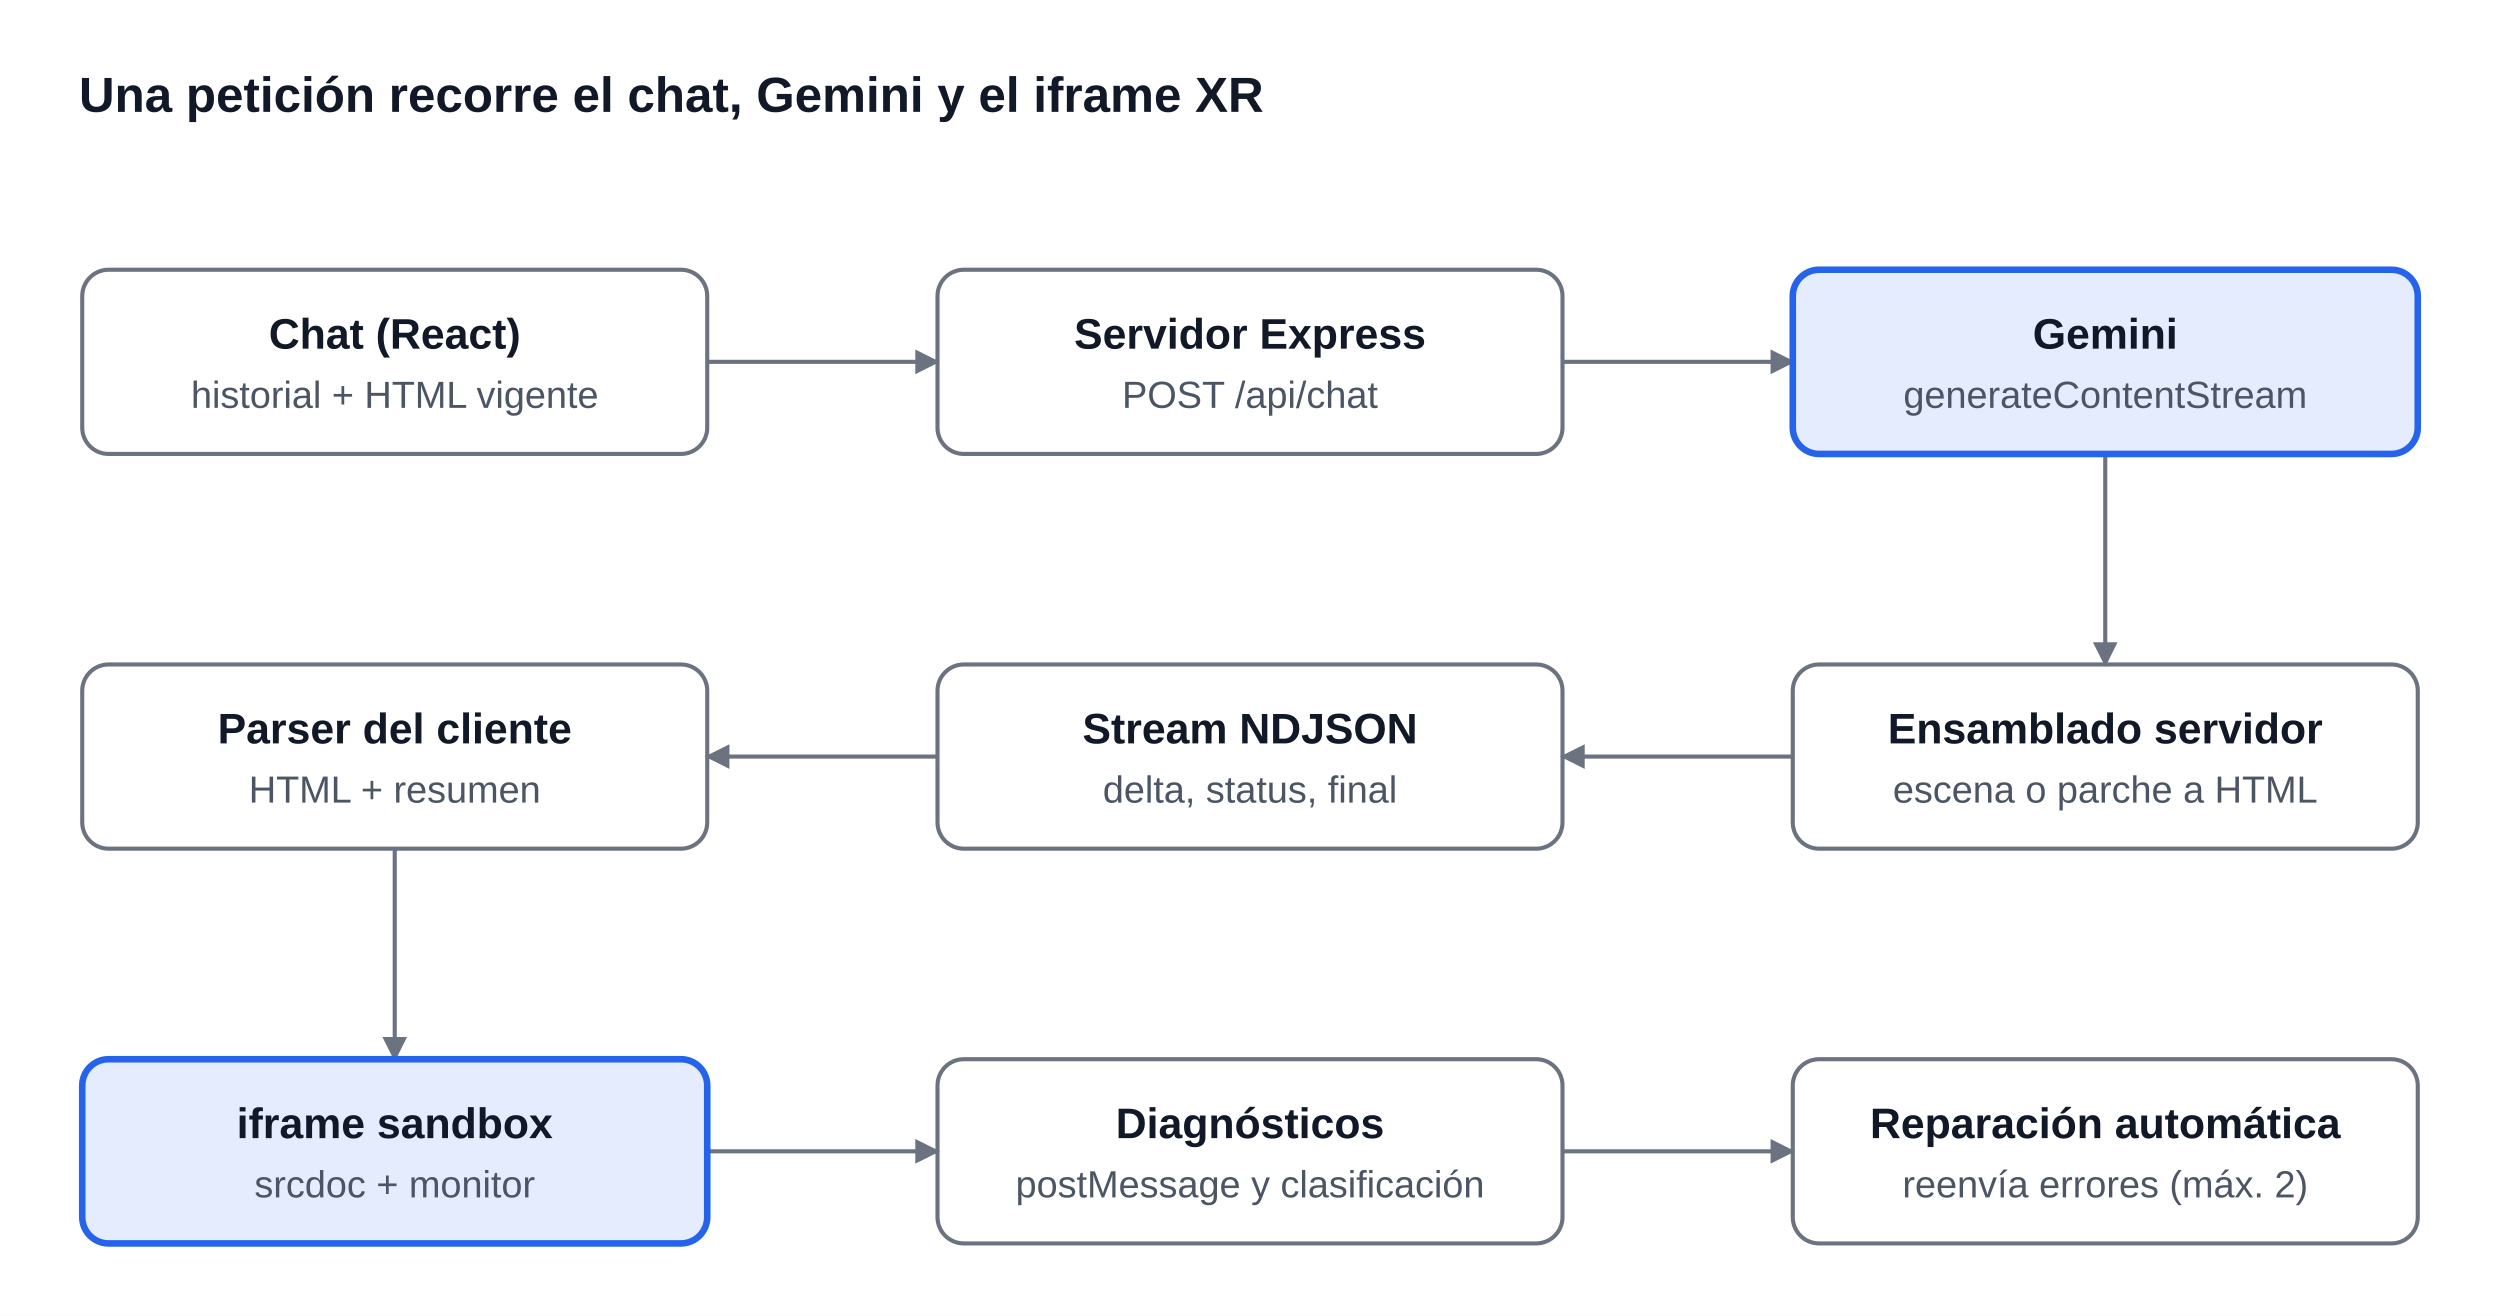
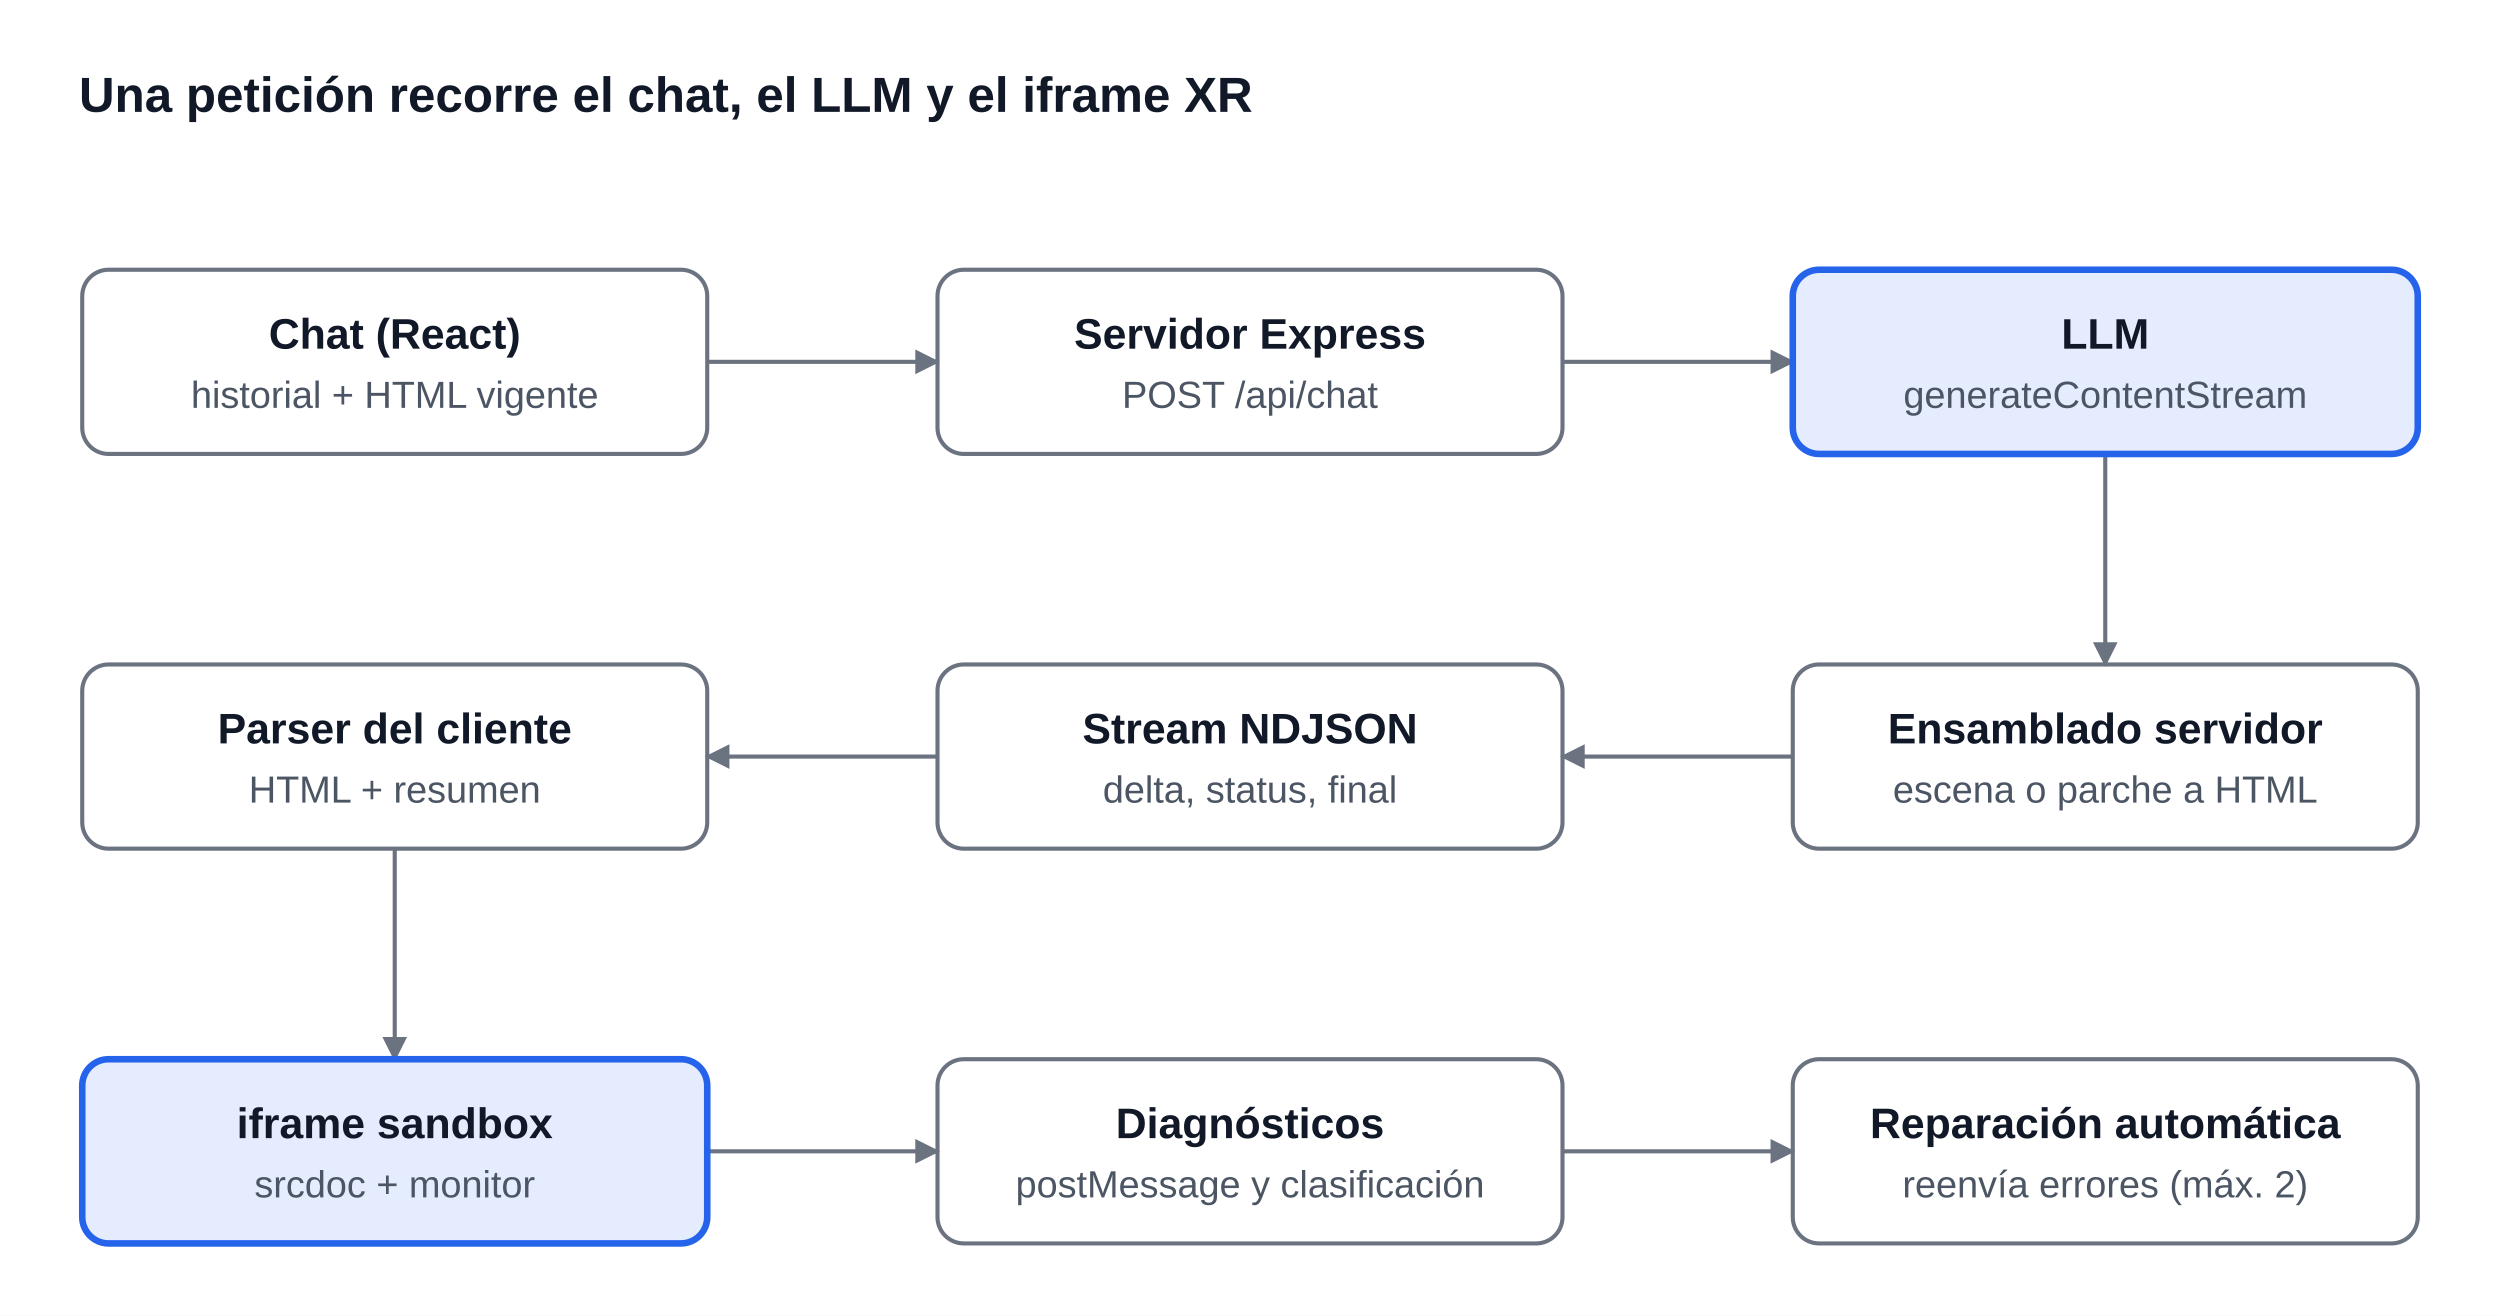
- <svg xmlns="http://www.w3.org/2000/svg" viewBox="0 0 760 400" role="img" aria-label="Una petición recorre el chat, Gemini y el iframe XR" font-family="Segoe UI, Arial, sans-serif" font-size="13">
+ <svg xmlns="http://www.w3.org/2000/svg" viewBox="0 0 760 400" role="img" aria-label="Una petición recorre el chat, el LLM y el iframe XR" font-family="Segoe UI, Arial, sans-serif" font-size="13">
  <defs>
    <marker id="a" viewBox="0 0 10 10" refX="9" refY="5" markerWidth="6" markerHeight="6" orient="auto-start-reverse">
      <path d="M0 0L10 5L0 10z" fill="#6b7280" />
    </marker>
  </defs>
  <rect width="760" height="400" fill="#ffffff" />
-   <text x="24" y="34" font-size="15" font-weight="600" fill="#111827">Una petición recorre el chat, Gemini y el iframe XR</text>
+   <text x="24" y="34" font-size="15" font-weight="600" fill="#111827">Una petición recorre el chat, el LLM y el iframe XR</text>
  <g fill="none" stroke="#6b7280" stroke-width="1.25">
    <path d="M215 110H285" marker-end="url(#a)" />
    <path d="M475 110H545" marker-end="url(#a)" />
    <path d="M640 138V202" marker-end="url(#a)" />
    <path d="M545 230H475" marker-end="url(#a)" />
    <path d="M285 230H215" marker-end="url(#a)" />
    <path d="M120 258V322" marker-end="url(#a)" />
    <path d="M215 350H285" marker-end="url(#a)" />
    <path d="M475 350H545" marker-end="url(#a)" />
  </g>
  <g fill="none" stroke="#6b7280" stroke-width="1.25">
    <rect x="25" y="82" width="190" height="56" rx="8" />
    <rect x="285" y="82" width="190" height="56" rx="8" />
    <rect x="545" y="82" width="190" height="56" rx="8" fill="#2563eb" fill-opacity="0.12" stroke="#2563eb" stroke-width="2" />
    <rect x="545" y="202" width="190" height="56" rx="8" />
    <rect x="285" y="202" width="190" height="56" rx="8" />
    <rect x="25" y="202" width="190" height="56" rx="8" />
    <rect x="25" y="322" width="190" height="56" rx="8" fill="#2563eb" fill-opacity="0.12" stroke="#2563eb" stroke-width="2" />
    <rect x="285" y="322" width="190" height="56" rx="8" />
    <rect x="545" y="322" width="190" height="56" rx="8" />
  </g>
  <g text-anchor="middle" fill="#111827" font-weight="600">
    <text x="120" y="106">Chat (React)</text>
    <text x="380" y="106">Servidor Express</text>
-     <text x="640" y="106">Gemini</text>
+     <text x="640" y="106">LLM</text>
    <text x="640" y="226">Ensamblado servidor</text>
    <text x="380" y="226">Stream NDJSON</text>
    <text x="120" y="226">Parser del cliente</text>
    <text x="120" y="346">iframe sandbox</text>
    <text x="380" y="346">Diagnósticos</text>
    <text x="640" y="346">Reparación automática</text>
  </g>
  <g text-anchor="middle" fill="#4b5563" font-size="11.5">
    <text x="120" y="124">historial + HTML vigente</text>
    <text x="380" y="124">POST /api/chat</text>
    <text x="640" y="124">generateContentStream</text>
    <text x="640" y="244">escena o parche a HTML</text>
    <text x="380" y="244">delta, status, final</text>
    <text x="120" y="244">HTML + resumen</text>
    <text x="120" y="364">srcdoc + monitor</text>
    <text x="380" y="364">postMessage y clasificación</text>
    <text x="640" y="364">reenvía errores (máx. 2)</text>
  </g>
</svg>
